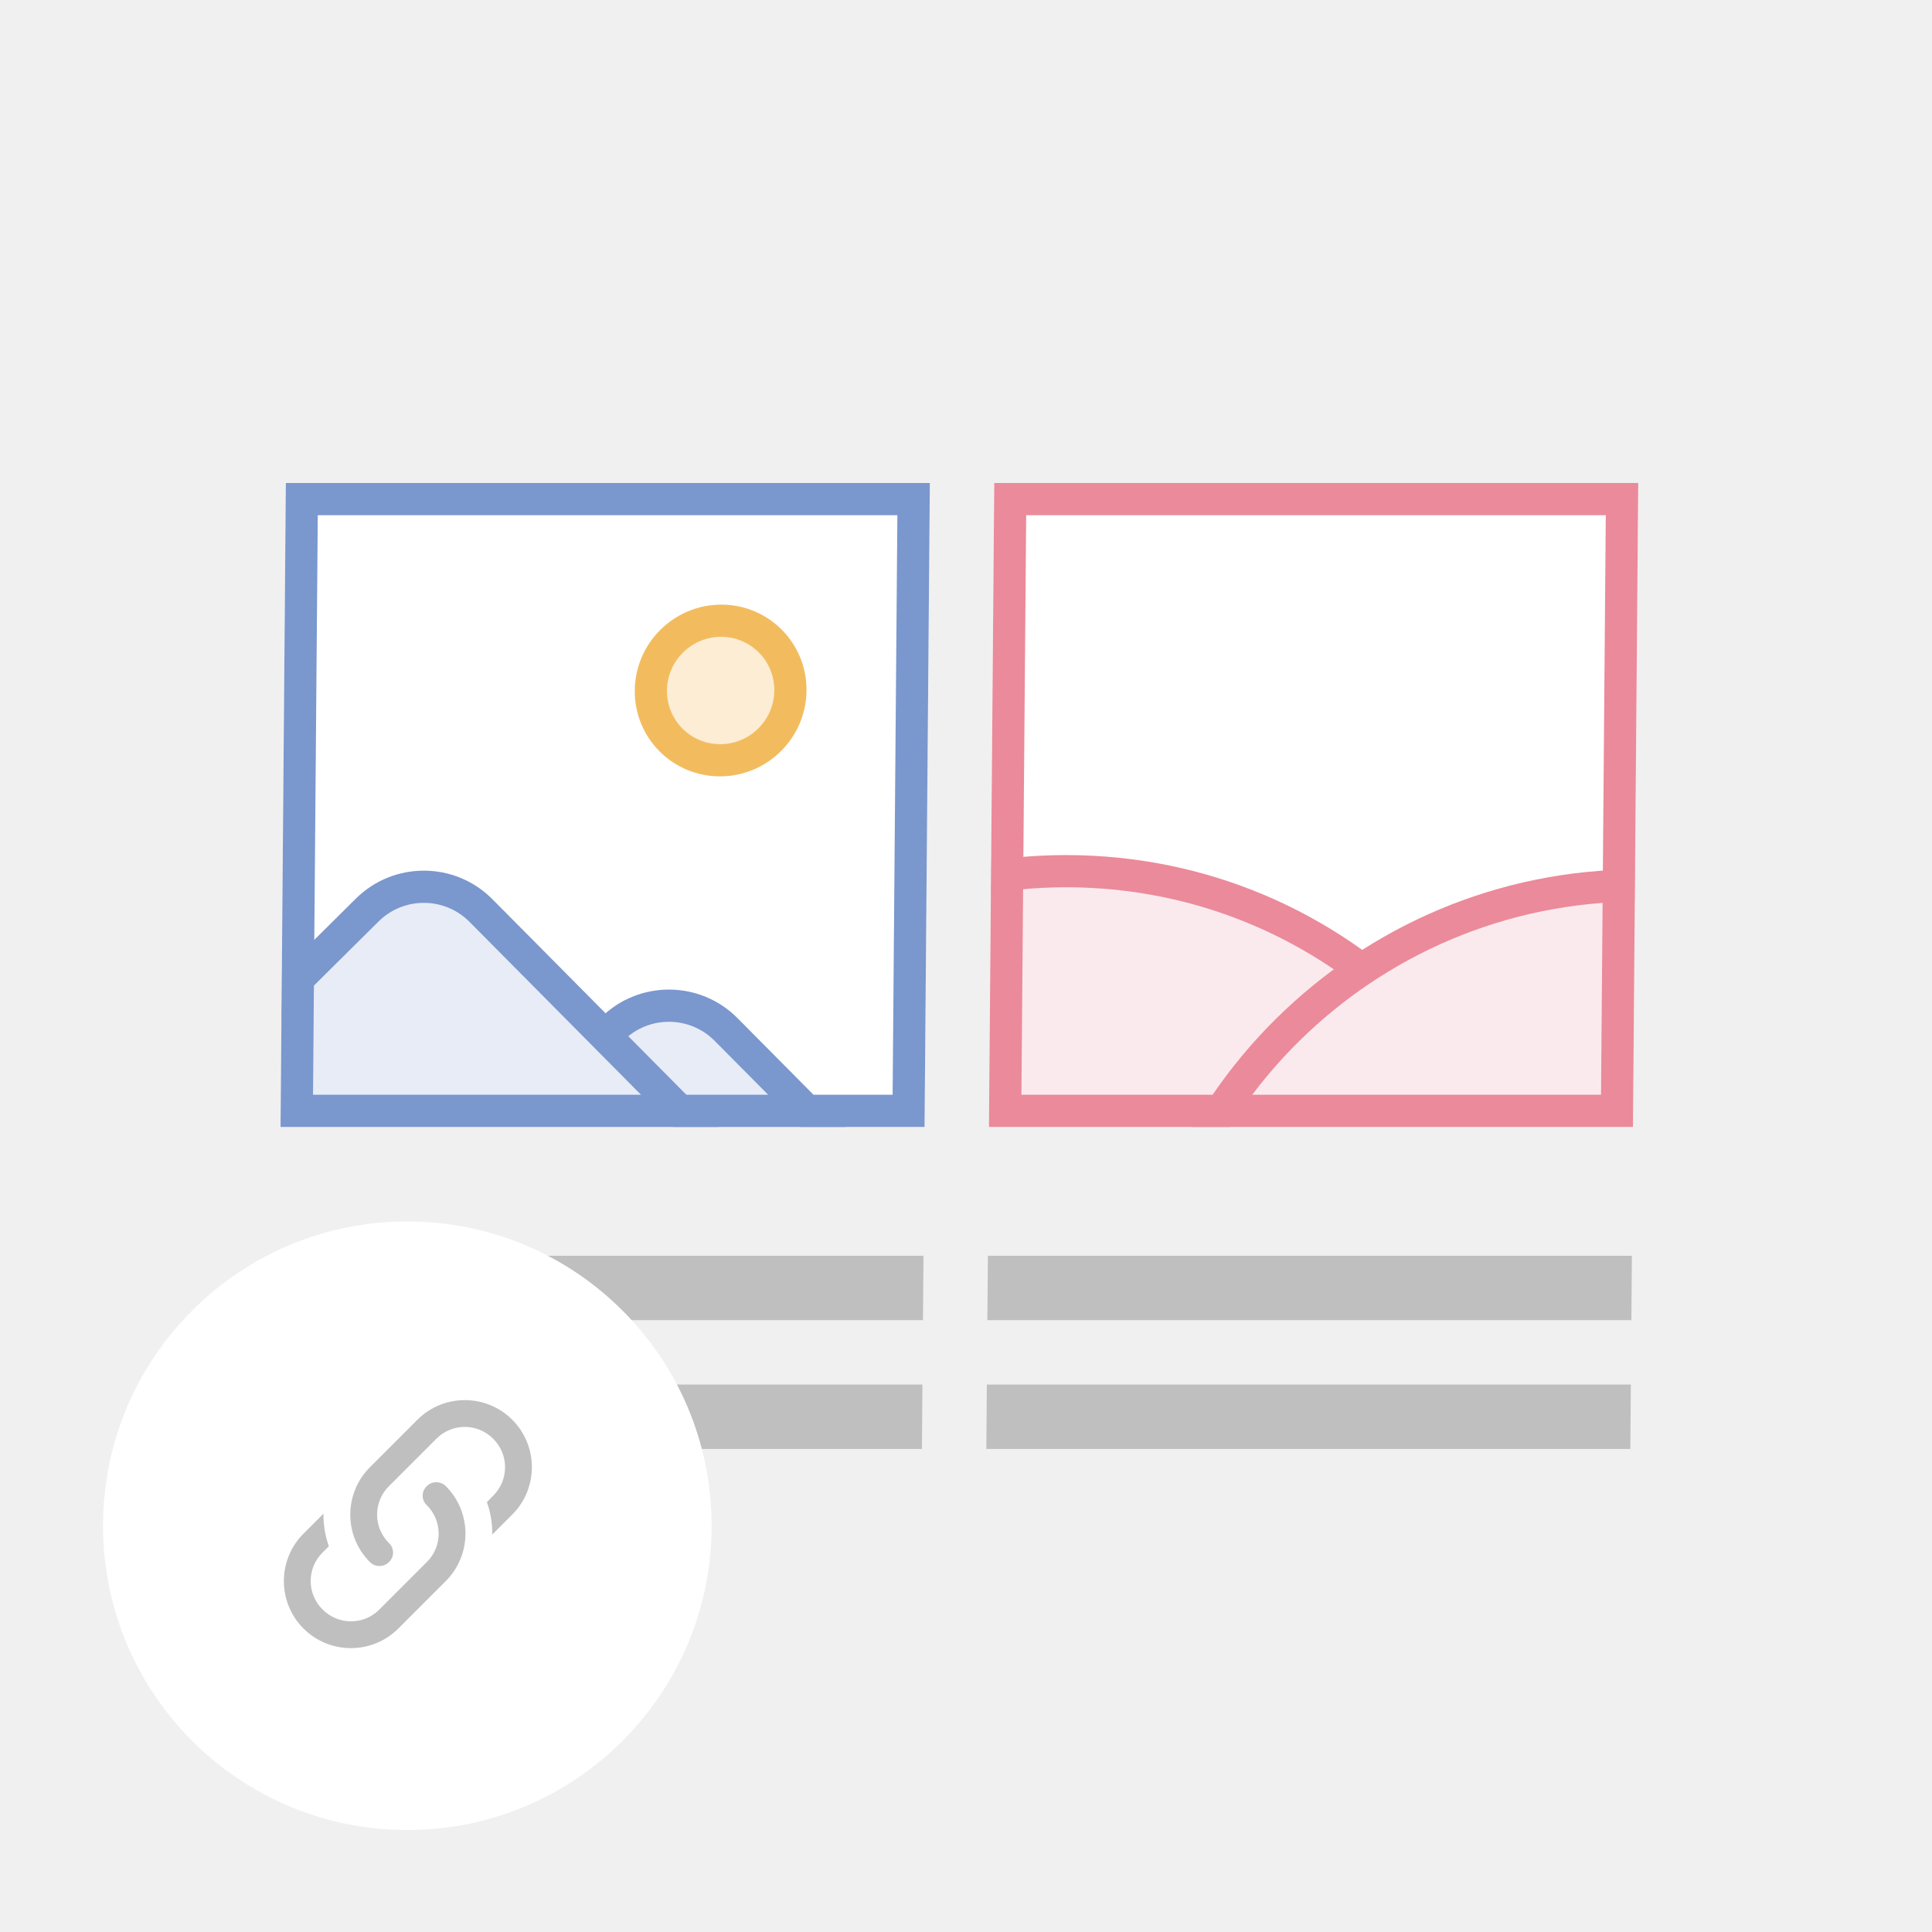
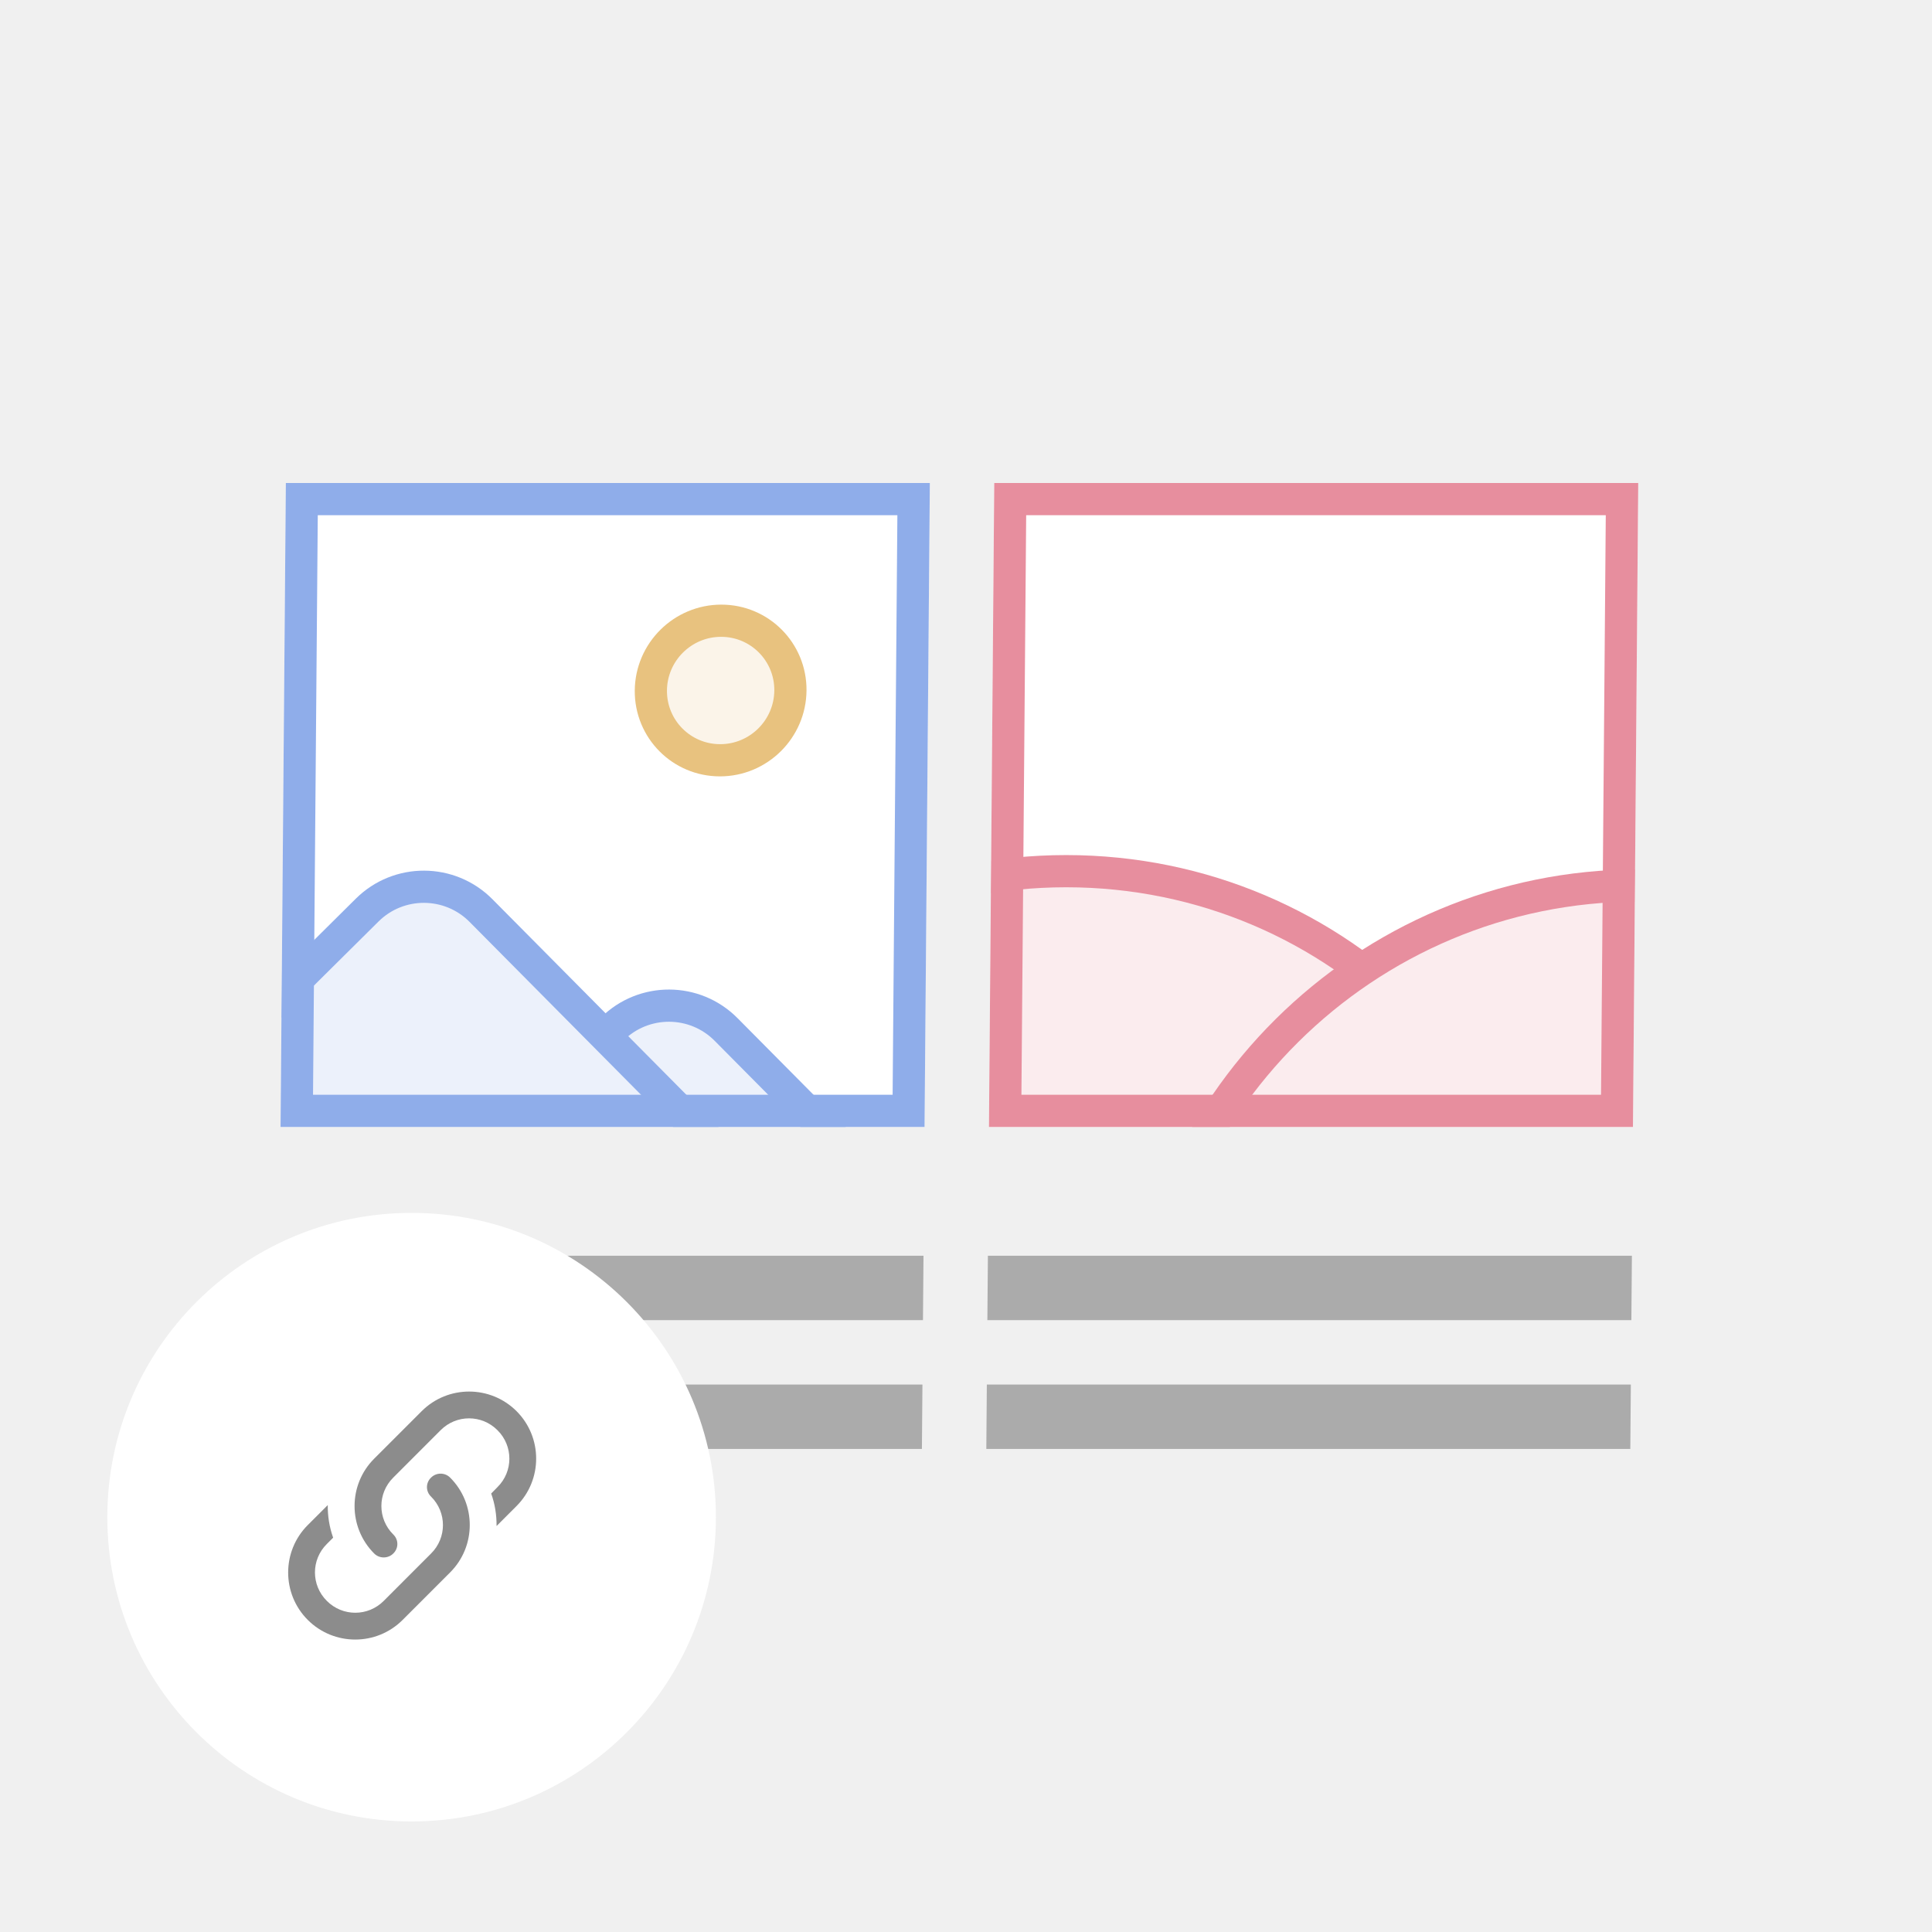
<svg xmlns="http://www.w3.org/2000/svg" width="60" height="60" viewBox="0 0 60 60" fill="none">
-   <g clip-path="url(#clip0_2786_3930)">
-     <g clip-path="url(#clip1_2786_3930)">
+   <g clip-path="url(#clip0_256_2406)">
+     <g clip-path="url(#clip1_256_2406)">
      <rect width="20" height="20" transform="matrix(1 0 -0.00820296 0.999966 30.877 14.9995)" fill="white" />
-       <mask id="mask0_2786_3930" style="mask-type:alpha" maskUnits="userSpaceOnUse" x="30" y="14" width="21" height="21">
+       <mask id="mask0_256_2406" style="mask-type:alpha" maskUnits="userSpaceOnUse" x="30" y="14" width="21" height="21">
        <rect x="0.496" y="0.5" width="19" height="19" transform="matrix(1 0 -0.00820296 0.999966 30.8811 14.9995)" fill="#F8F8F8" stroke="#B8B8B8" />
      </mask>
-       <g mask="url(#mask0_2786_3930)">
-         <path d="M48.374 42.443C48.304 50.942 41.358 57.831 32.859 57.831C24.36 57.831 17.527 50.942 17.596 42.443C17.666 33.944 24.612 27.055 33.111 27.055C41.611 27.055 48.444 33.944 48.374 42.443Z" fill="#fbeaed" stroke="#eb8a9a" />
-         <path d="M66.148 42.887C66.079 51.386 59.132 58.276 50.633 58.276C42.134 58.276 35.301 51.386 35.37 42.887C35.44 34.389 42.386 27.499 50.886 27.499C59.385 27.499 66.218 34.389 66.148 42.887Z" fill="#fbeaed" stroke="#eb8a9a" />
+       <g mask="url(#mask0_256_2406)">
+         <path d="M33.111 27.055C41.61 27.055 48.443 33.944 48.374 42.443C48.304 50.942 41.358 57.831 32.859 57.831C24.36 57.831 17.527 50.941 17.596 42.443C17.666 33.944 24.612 27.055 33.111 27.055Z" fill="#FBECEE" stroke="#E78E9E" />
+         <path d="M50.885 27.499C59.384 27.499 66.217 34.389 66.148 42.887C66.078 51.386 59.132 58.275 50.633 58.275C42.134 58.275 35.301 51.386 35.37 42.887C35.44 34.389 42.386 27.499 50.885 27.499Z" fill="#FBECEE" stroke="#E78E9E" />
      </g>
-       <rect x="0.496" y="0.5" width="19" height="19" transform="matrix(1 0 -0.00820296 0.999966 30.8811 14.9995)" stroke="#eb8a9a" />
-       <rect width="20" height="2" transform="matrix(1 0 -0.00820296 0.999966 30.6801 38.999)" fill="#BFBFBF" />
-       <rect width="20" height="2" transform="matrix(1 0 -0.00820296 0.999966 30.6473 42.9985)" fill="#BFBFBF" />
+       <rect x="0.496" y="0.5" width="19" height="19" transform="matrix(1 0 -0.00820296 0.999966 30.8811 14.9995)" stroke="#E78E9E" />
+       <rect width="20" height="2" transform="matrix(1 0 -0.00820296 0.999966 30.6801 38.9987)" fill="#ABABAB" />
+       <rect width="20" height="2" transform="matrix(1 0 -0.00820296 0.999966 30.6473 42.9986)" fill="#ABABAB" />
    </g>
-     <g clip-path="url(#clip2_2786_3930)">
+     <g clip-path="url(#clip2_256_2406)">
      <rect width="20" height="20" transform="matrix(1 0 -0.00820296 0.999966 8.87695 14.9995)" fill="white" />
-       <mask id="mask1_2786_3930" style="mask-type:alpha" maskUnits="userSpaceOnUse" x="8" y="14" width="21" height="21">
+       <mask id="mask1_256_2406" style="mask-type:alpha" maskUnits="userSpaceOnUse" x="8" y="14" width="21" height="21">
        <rect x="0.496" y="0.5" width="19" height="19" transform="matrix(1 0 -0.00820296 0.999966 8.88105 14.9995)" fill="#F8F8F8" stroke="#B8B8B8" />
      </mask>
-       <g mask="url(#mask1_2786_3930)">
-         <circle cx="2.667" cy="2.667" r="2.167" transform="matrix(1 0 -0.00820296 0.999966 19.7349 18.7773)" fill="#FCEDD4" stroke="#F2BC5E" />
-         <rect x="13.303" y="37.621" width="10.543" height="10.449" rx="2.5" transform="rotate(-44.765 13.3034 37.6206)" fill="#E7ECF6" stroke="#7A97CE" />
-         <rect x="5.692" y="33.928" width="10.543" height="15.098" rx="2.5" transform="rotate(-44.765 5.6916 33.9282)" fill="#E7ECF6" stroke="#7A97CE" />
+       <g mask="url(#mask1_256_2406)">
+         <circle cx="2.667" cy="2.667" r="2.167" transform="matrix(1 0 -0.00820296 0.999966 19.7349 18.7772)" fill="#FBF4E9" stroke="#E8C27F" />
+         <rect x="13.303" y="37.62" width="10.543" height="10.449" rx="2.5" transform="rotate(-44.765 13.3034 37.62)" fill="#ECF1FB" stroke="#8FADEA" />
+         <rect x="5.692" y="33.928" width="10.543" height="15.098" rx="2.5" transform="rotate(-44.765 5.6916 33.9281)" fill="#ECF1FB" stroke="#8FADEA" />
      </g>
-       <rect x="0.496" y="0.5" width="19" height="19" transform="matrix(1 0 -0.00820296 0.999966 8.88105 14.9995)" stroke="#7A97CE" />
-       <rect width="20" height="2" transform="matrix(1 0 -0.00820296 0.999966 8.68005 38.999)" fill="#BFBFBF" />
-       <rect width="20" height="2" transform="matrix(1 0 -0.00820296 0.999966 8.64728 42.9985)" fill="#BFBFBF" />
+       <rect x="0.496" y="0.5" width="19" height="19" transform="matrix(1 0 -0.00820296 0.999966 8.88105 14.9995)" stroke="#8FADEA" />
+       <rect width="20" height="2" transform="matrix(1 0 -0.00820296 0.999966 8.68005 38.9987)" fill="#ABABAB" />
+       <rect width="20" height="2" transform="matrix(1 0 -0.00820296 0.999966 8.64728 42.9986)" fill="#ABABAB" />
    </g>
-     <circle cx="12.65" cy="47.383" r="9.45" fill="white" />
-     <path d="M12.079 47.92C12.25 48.083 12.25 48.35 12.079 48.512C11.917 48.675 11.65 48.675 11.488 48.512C10.675 47.7 10.675 46.379 11.488 45.566L12.963 44.091C13.775 43.279 15.096 43.279 15.908 44.091C16.721 44.904 16.721 46.225 15.908 47.037L15.287 47.658C15.292 47.316 15.238 46.975 15.121 46.65L15.317 46.45C15.808 45.962 15.808 45.17 15.317 44.683C14.829 44.191 14.037 44.191 13.55 44.683L12.079 46.154C11.588 46.641 11.588 47.433 12.079 47.92ZM13.254 46.154C13.417 45.991 13.683 45.991 13.846 46.154C14.658 46.966 14.658 48.287 13.846 49.1L12.371 50.575C11.558 51.387 10.238 51.387 9.425 50.575C8.613 49.762 8.613 48.441 9.425 47.629L10.046 47.008C10.042 47.35 10.096 47.691 10.213 48.02L10.017 48.216C9.525 48.704 9.525 49.495 10.017 49.983C10.504 50.475 11.296 50.475 11.783 49.983L13.254 48.512C13.746 48.025 13.746 47.233 13.254 46.745C13.083 46.583 13.083 46.316 13.254 46.154Z" fill="#BFBFBF" />
+     <ellipse cx="12.783" cy="47.117" rx="9.45" ry="9.45" fill="white" />
+     <path d="M12.213 47.654C12.383 47.817 12.383 48.083 12.213 48.246C12.05 48.408 11.783 48.408 11.621 48.246C10.808 47.433 10.808 46.112 11.621 45.3L13.096 43.825C13.908 43.013 15.229 43.013 16.042 43.825C16.854 44.638 16.854 45.958 16.042 46.771L15.421 47.392C15.425 47.05 15.371 46.708 15.254 46.383L15.45 46.183C15.942 45.696 15.942 44.904 15.45 44.417C14.963 43.925 14.171 43.925 13.683 44.417L12.213 45.888C11.721 46.375 11.721 47.167 12.213 47.654ZM13.387 45.888C13.55 45.725 13.817 45.725 13.979 45.888C14.792 46.7 14.792 48.021 13.979 48.833L12.504 50.308C11.692 51.121 10.371 51.121 9.558 50.308C8.746 49.496 8.746 48.175 9.558 47.362L10.179 46.742C10.175 47.083 10.229 47.425 10.346 47.754L10.15 47.95C9.658 48.438 9.658 49.229 10.15 49.717C10.637 50.208 11.429 50.208 11.917 49.717L13.387 48.246C13.879 47.758 13.879 46.967 13.387 46.479C13.217 46.317 13.217 46.05 13.387 45.888Z" fill="#8C8C8C" />
  </g>
  <defs>
-     <clipPath id="clip0_2786_3930">
+     <clipPath id="clip0_256_2406">
      <rect width="60" height="60" fill="white" />
    </clipPath>
-     <clipPath id="clip1_2786_3930">
+     <clipPath id="clip1_256_2406">
      <rect width="20" height="30" fill="white" transform="matrix(1 0 -0.00820296 0.999966 30.877 14.9995)" />
    </clipPath>
-     <clipPath id="clip2_2786_3930">
+     <clipPath id="clip2_256_2406">
      <rect width="20" height="30" fill="white" transform="matrix(1 0 -0.00820296 0.999966 8.87695 14.9995)" />
    </clipPath>
  </defs>
</svg>
